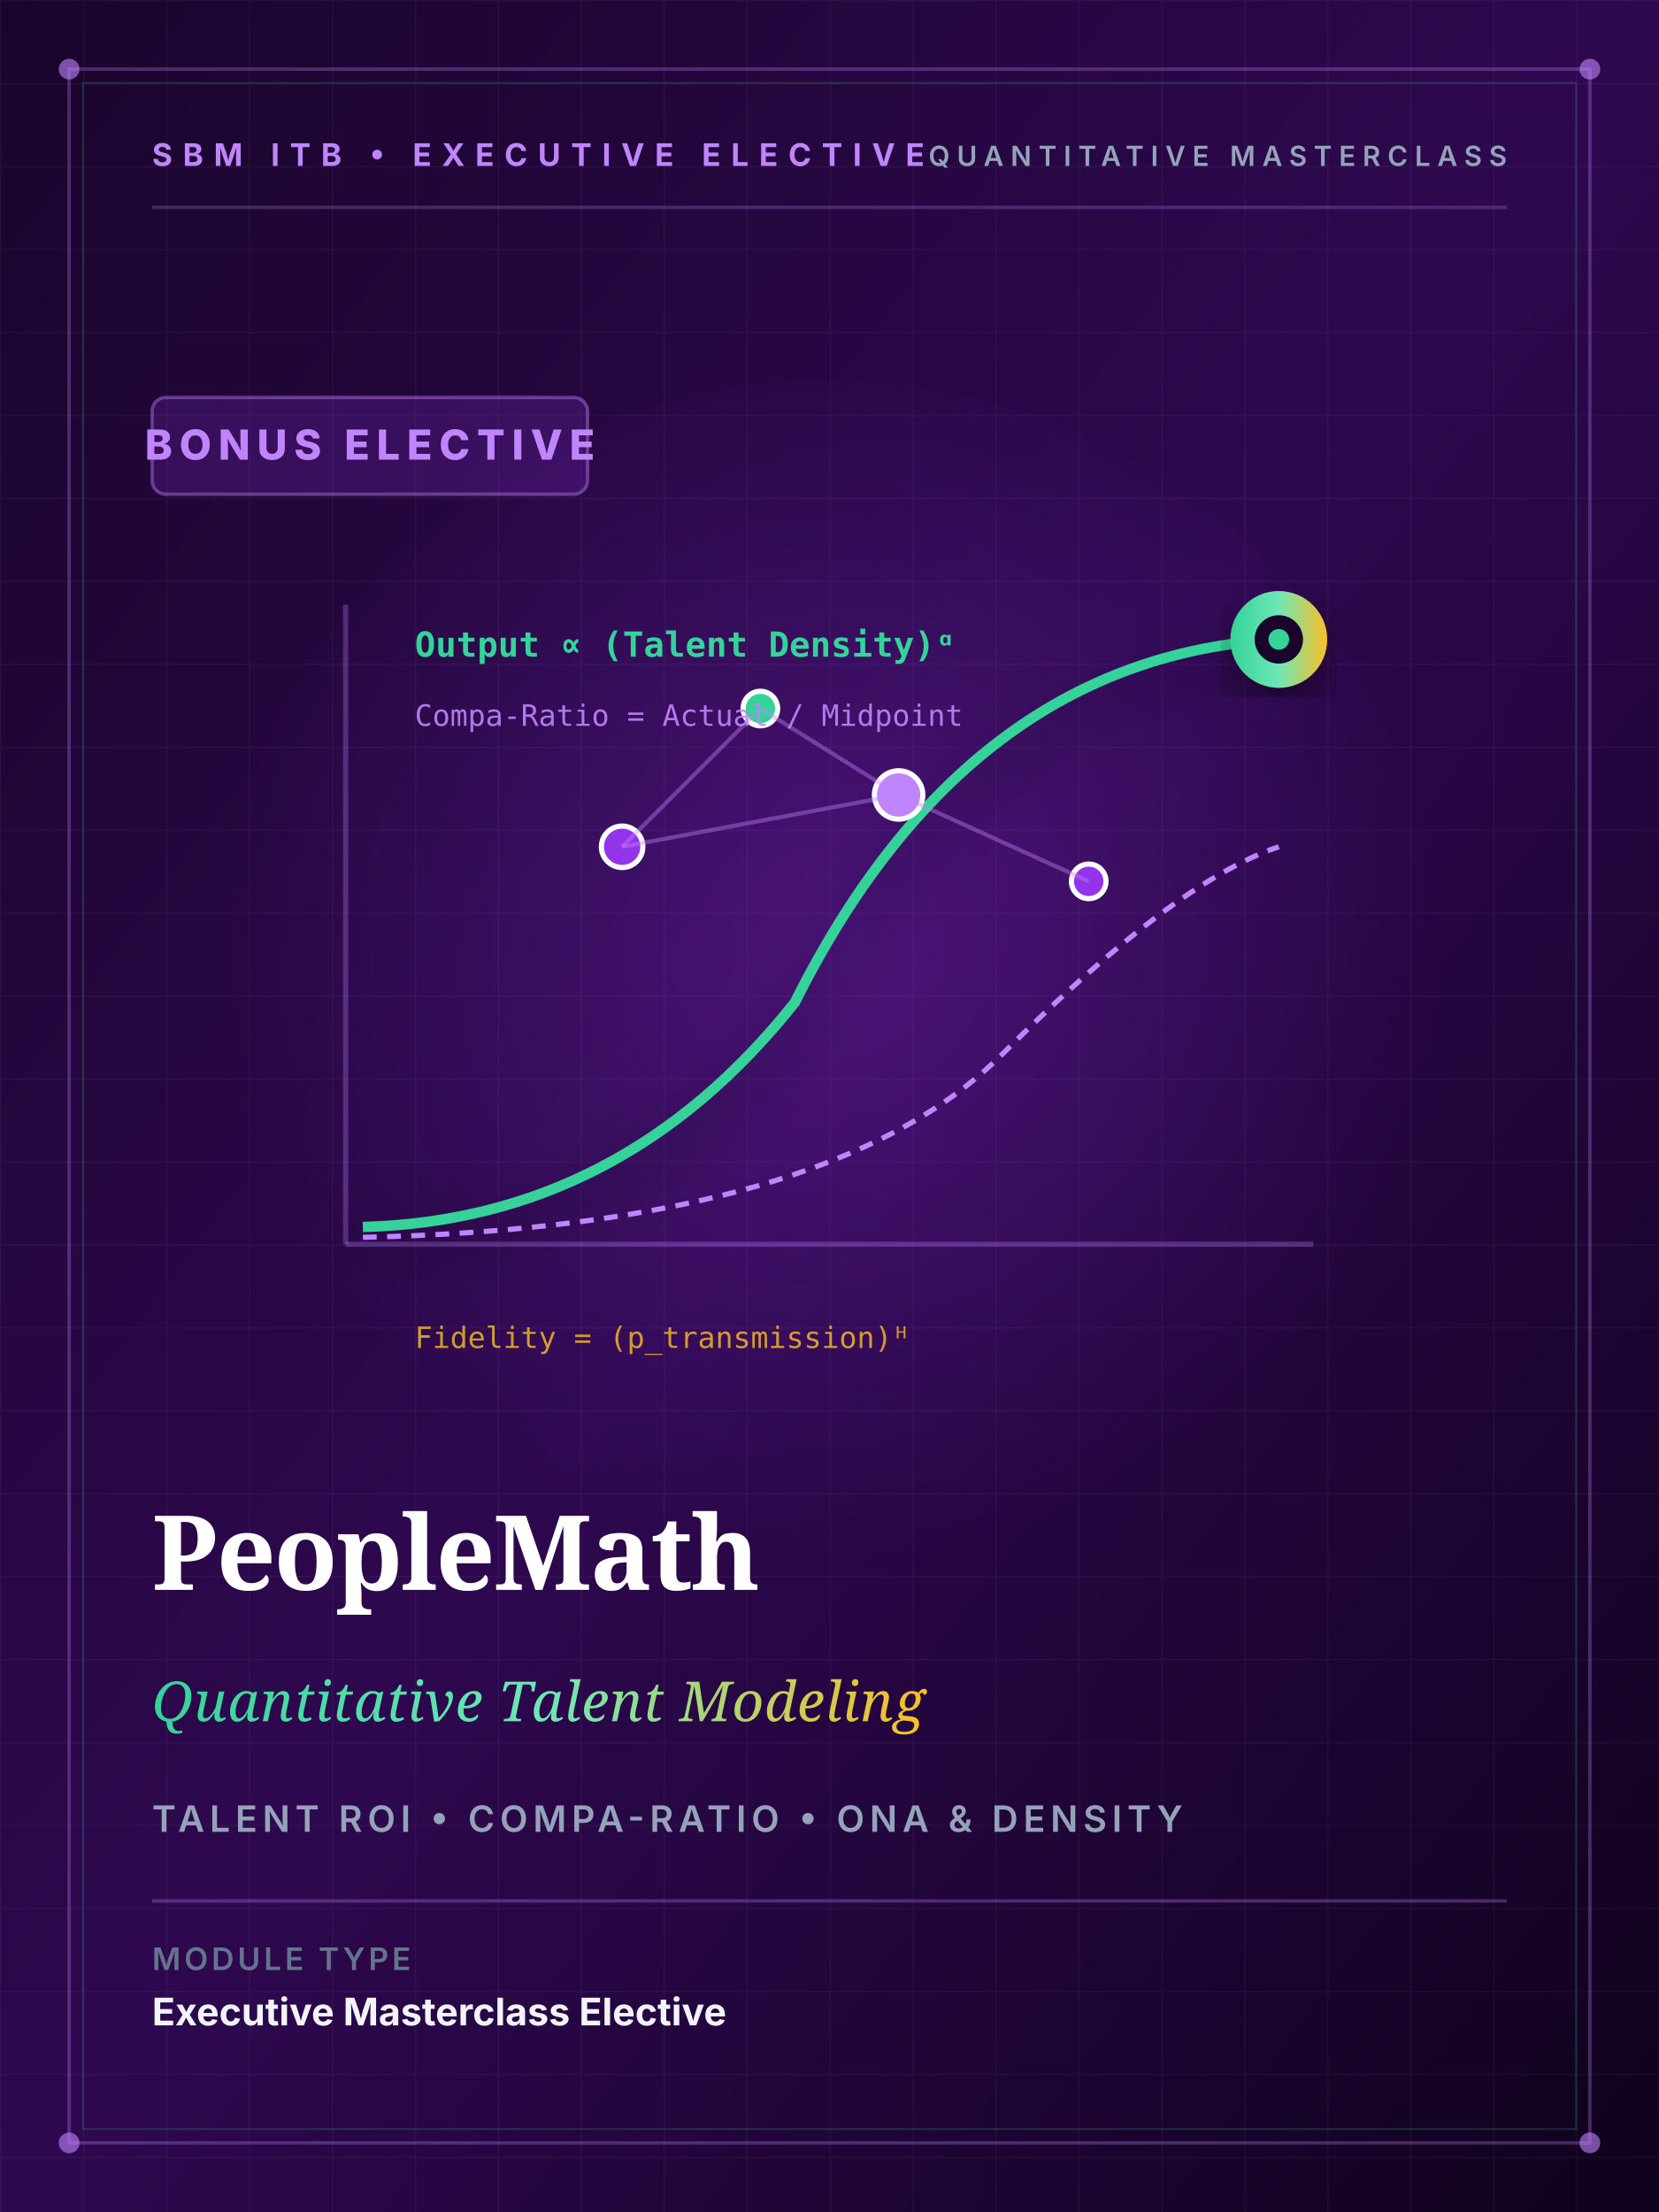
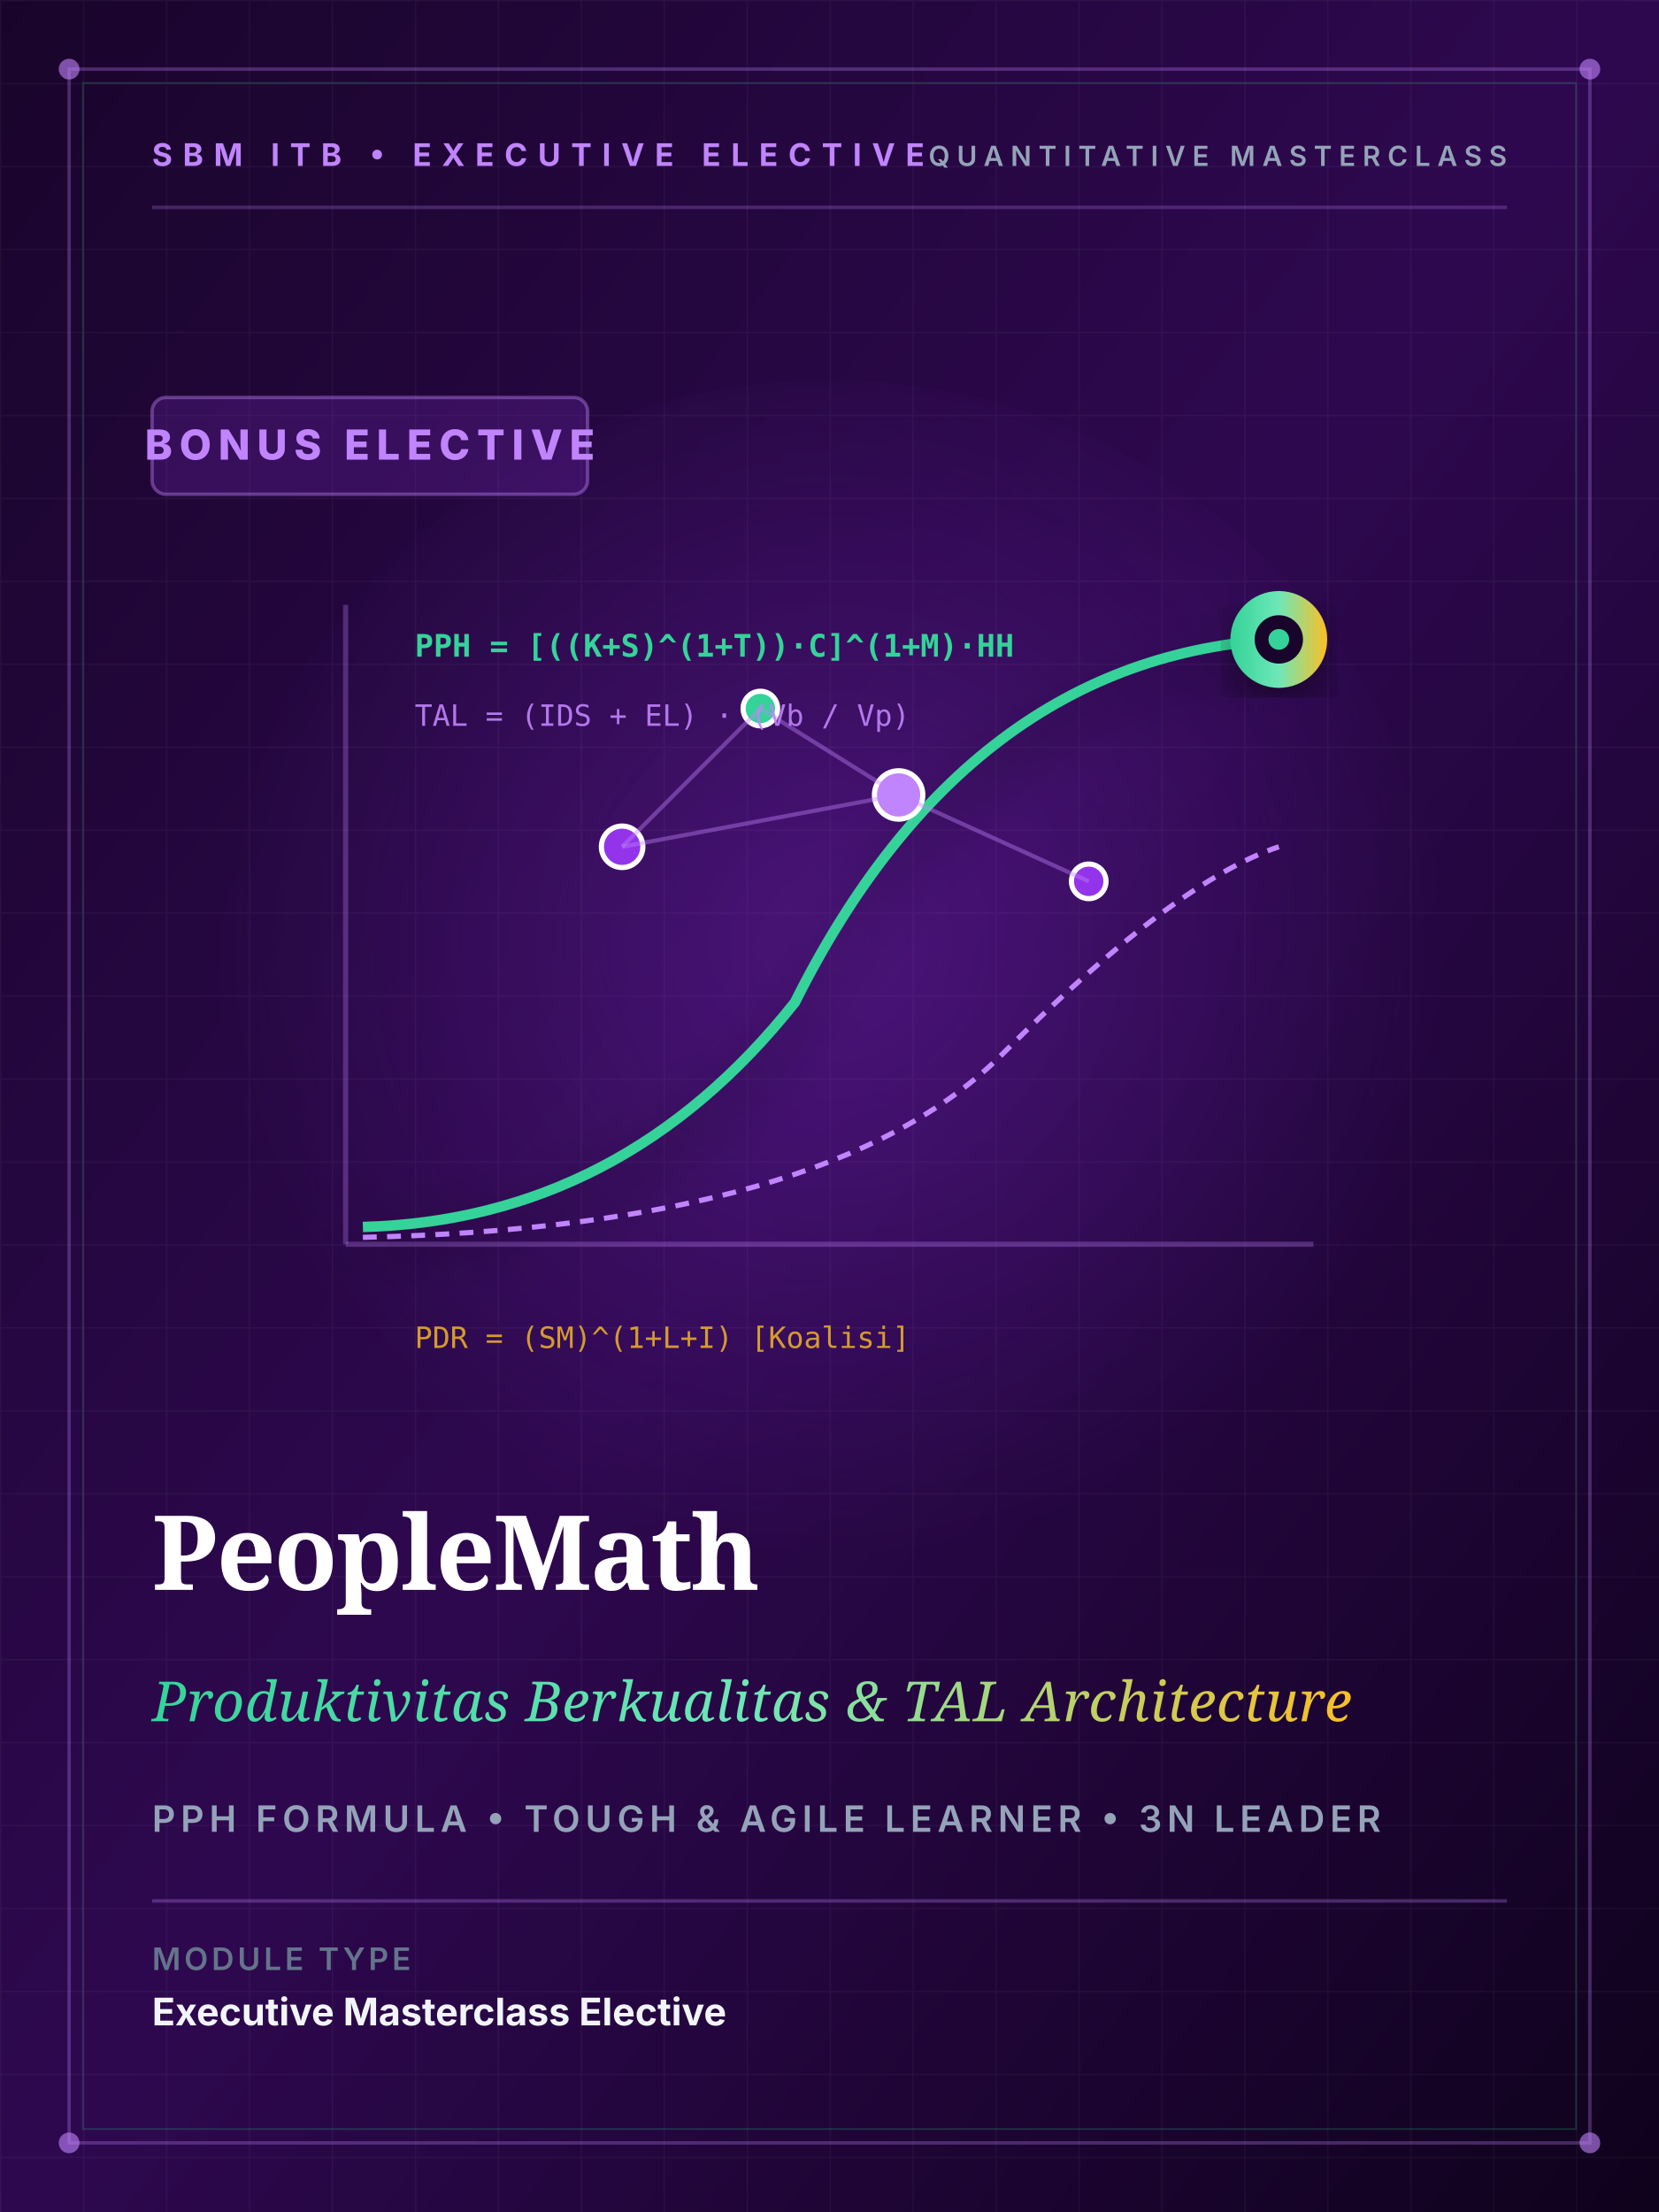
<svg xmlns="http://www.w3.org/2000/svg" viewBox="0 0 480 640" width="100%" height="100%">
  <defs>
    <linearGradient id="bgGradBonus" x1="0%" y1="0%" x2="100%" y2="100%">
      <stop offset="0%" stop-color="#19052b" />
      <stop offset="50%" stop-color="#2e084f" />
      <stop offset="100%" stop-color="#0f021c" />
    </linearGradient>
    <linearGradient id="mintGradBonus" x1="0%" y1="0%" x2="100%" y2="0%">
      <stop offset="0%" stop-color="#34d399" />
      <stop offset="50%" stop-color="#6ee7b7" />
      <stop offset="100%" stop-color="#fbbf24" />
    </linearGradient>
    <linearGradient id="purpleGradBonus" x1="0%" y1="0%" x2="100%" y2="100%">
      <stop offset="0%" stop-color="#9333ea" />
      <stop offset="100%" stop-color="#6b21a8" />
    </linearGradient>
    <radialGradient id="glowBonus" cx="50%" cy="45%" r="50%">
      <stop offset="0%" stop-color="#9333ea" stop-opacity="0.28" />
      <stop offset="100%" stop-color="#9333ea" stop-opacity="0" />
    </radialGradient>
    <pattern id="gridBonus" width="24" height="24" patternUnits="userSpaceOnUse">
      <path d="M 24 0 L 0 0 0 24" fill="none" stroke="#ffffff" stroke-width="0.75" stroke-opacity="0.04" />
    </pattern>
    <filter id="shadowBonus" x="-10%" y="-10%" width="120%" height="120%">
      <feDropShadow dx="0" dy="6" stdDeviation="8" flood-color="#000000" flood-opacity="0.5" />
    </filter>
  </defs>
  <rect width="480" height="640" fill="url(#bgGradBonus)" />
  <rect width="480" height="640" fill="url(#gridBonus)" />
  <circle cx="240" cy="290" r="180" fill="url(#glowBonus)" />
  <rect x="20" y="20" width="440" height="600" fill="none" stroke="#c084fc" stroke-opacity="0.3" stroke-width="1" />
  <rect x="24" y="24" width="432" height="592" fill="none" stroke="#34d399" stroke-opacity="0.2" stroke-width="0.5" />
  <circle cx="20" cy="20" r="3" fill="#c084fc" opacity="0.6" />
  <circle cx="460" cy="20" r="3" fill="#c084fc" opacity="0.6" />
  <circle cx="20" cy="620" r="3" fill="#c084fc" opacity="0.6" />
  <circle cx="460" cy="620" r="3" fill="#c084fc" opacity="0.6" />
  <g transform="translate(44, 48)">
    <text font-family="'Source Sans Pro', -apple-system, sans-serif" font-size="9" font-weight="700" letter-spacing="3" fill="#c084fc" text-anchor="start">SBM ITB • EXECUTIVE ELECTIVE</text>
    <text font-family="'Source Sans Pro', -apple-system, sans-serif" font-size="8" font-weight="600" letter-spacing="2" fill="#94a3b8" text-anchor="end" x="392">QUANTITATIVE MASTERCLASS</text>
    <line x1="0" y1="12" x2="392" y2="12" stroke="#c084fc" stroke-opacity="0.25" stroke-width="1" />
  </g>
  <g transform="translate(240, 275)">
    <line x1="-140" y1="85" x2="140" y2="85" stroke="#c084fc" stroke-opacity="0.3" stroke-width="1.5" />
    <line x1="-140" y1="-100" x2="-140" y2="85" stroke="#c084fc" stroke-opacity="0.3" stroke-width="1.5" />
    <path d="M -135 80 Q -60 78 -10 15 Q 40 -85 130 -90" fill="none" stroke="#34d399" stroke-width="3" filter="url(#shadowBonus)" />
    <path d="M -135 83 Q 0 80 50 30 T 130 -30" fill="none" stroke="#c084fc" stroke-width="1.5" stroke-dasharray="4 3" />
    <circle cx="-60" cy="-30" r="6" fill="#9333ea" stroke="#ffffff" stroke-width="1.5" />
    <circle cx="-20" cy="-70" r="5" fill="#34d399" stroke="#ffffff" stroke-width="1.5" />
    <circle cx="20" cy="-45" r="7" fill="#c084fc" stroke="#ffffff" stroke-width="1.5" />
    <circle cx="75" cy="-20" r="5" fill="#9333ea" stroke="#ffffff" stroke-width="1.5" />
    <line x1="-60" y1="-30" x2="-20" y2="-70" stroke="#c084fc" stroke-opacity="0.4" stroke-width="1.2" />
    <line x1="-20" y1="-70" x2="20" y2="-45" stroke="#c084fc" stroke-opacity="0.4" stroke-width="1.2" />
    <line x1="20" y1="-45" x2="75" y2="-20" stroke="#c084fc" stroke-opacity="0.4" stroke-width="1.2" />
    <line x1="-60" y1="-30" x2="20" y2="-45" stroke="#c084fc" stroke-opacity="0.4" stroke-width="1.2" />
    <circle cx="130" cy="-90" r="14" fill="url(#mintGradBonus)" filter="url(#shadowBonus)" />
    <circle cx="130" cy="-90" r="7" fill="#19052b" />
    <circle cx="130" cy="-90" r="3" fill="#34d399" />
-     <text x="-120" y="-85" font-family="'IBM Plex Mono', monospace" font-size="10" fill="#34d399" font-weight="600">Output ∝ (Talent Density)ᵅ</text>
-     <text x="-120" y="-65" font-family="'IBM Plex Mono', monospace" font-size="8.5" fill="#c084fc" fill-opacity="0.9">Compa-Ratio = Actual / Midpoint</text>
-     <text x="-120" y="115" font-family="'IBM Plex Mono', monospace" font-size="8.5" fill="#fbbf24" fill-opacity="0.8">Fidelity = (p_transmission)ᴴ</text>
+     <text x="-120" y="-85" font-family="'IBM Plex Mono', monospace" font-size="9" fill="#34d399" font-weight="600">PPH = [((K+S)^(1+T))·C]^(1+M)·HH</text>
+     <text x="-120" y="-65" font-family="'IBM Plex Mono', monospace" font-size="8.5" fill="#c084fc" fill-opacity="0.9">TAL = (IDS + EL) · (Vb / Vp)</text>
+     <text x="-120" y="115" font-family="'IBM Plex Mono', monospace" font-size="8.5" fill="#fbbf24" fill-opacity="0.8">PDR = (SM)^(1+L+I) [Koalisi]</text>
  </g>
  <g transform="translate(44, 115)">
    <rect x="0" y="0" width="126" height="28" rx="4" fill="#9333ea" fill-opacity="0.2" stroke="#c084fc" stroke-opacity="0.4" stroke-width="1" />
    <text x="63" y="18" font-family="'Source Sans Pro', -apple-system, sans-serif" font-size="12" font-weight="800" letter-spacing="2" fill="#c084fc" text-anchor="middle">BONUS ELECTIVE</text>
  </g>
  <g transform="translate(44, 460)">
    <text font-family="'Lora', Georgia, serif" font-size="30" font-weight="700" fill="#ffffff" letter-spacing="-0.5">PeopleMath</text>
-     <text y="38" font-family="'Lora', Georgia, serif" font-size="16" font-style="italic" fill="url(#mintGradBonus)" letter-spacing="0.2">Quantitative Talent Modeling</text>
-     <text y="70" font-family="'Source Sans Pro', -apple-system, sans-serif" font-size="10.5" font-weight="600" letter-spacing="1.5" fill="#94a3b8">TALENT ROI • COMPA-RATIO • ONA &amp; DENSITY</text>
+     <text y="38" font-family="'Lora', Georgia, serif" font-size="16" font-style="italic" fill="url(#mintGradBonus)" letter-spacing="0.2">Produktivitas Berkualitas &amp; TAL Architecture</text>
+     <text y="70" font-family="'Source Sans Pro', -apple-system, sans-serif" font-size="10.5" font-weight="600" letter-spacing="1.5" fill="#94a3b8">PPH FORMULA • TOUGH &amp; AGILE LEARNER • 3N LEADER</text>
    <line x1="0" y1="90" x2="392" y2="90" stroke="#c084fc" stroke-opacity="0.3" stroke-width="1" />
    <text y="110" font-family="'Source Sans Pro', -apple-system, sans-serif" font-size="9" font-weight="600" letter-spacing="1" fill="#64748b">MODULE TYPE</text>
    <text y="126" font-family="'Source Sans Pro', -apple-system, sans-serif" font-size="11" font-weight="700" fill="#f1f5f9">Executive Masterclass Elective</text>
  </g>
</svg>
